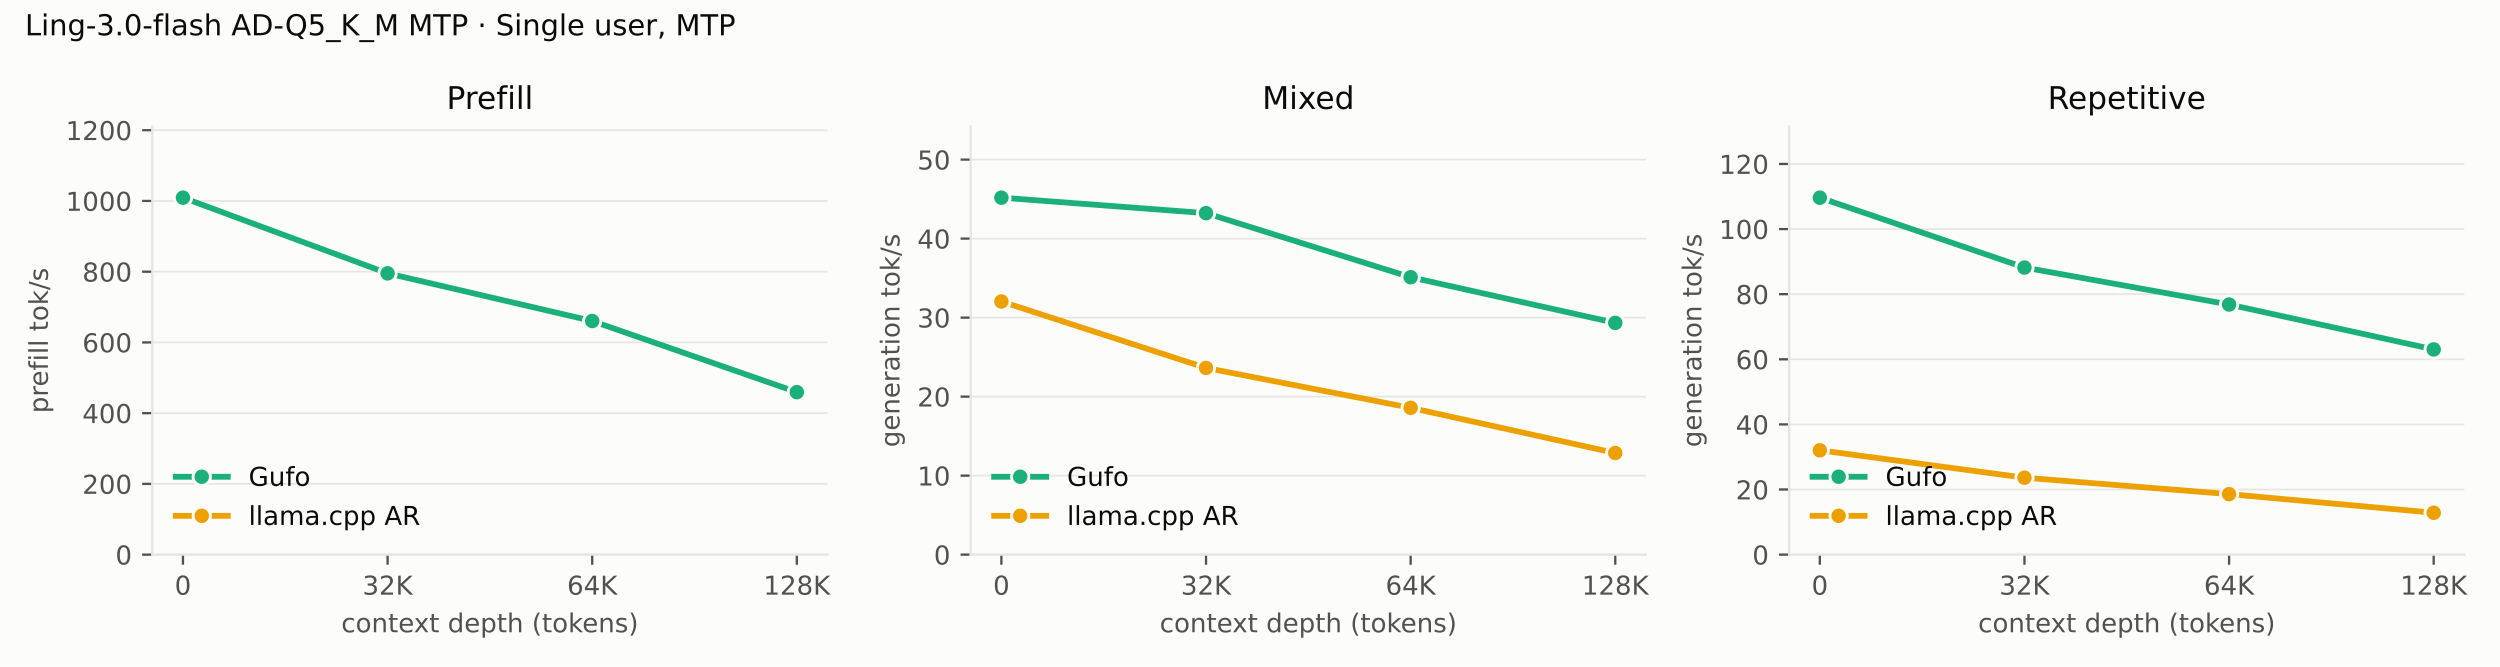
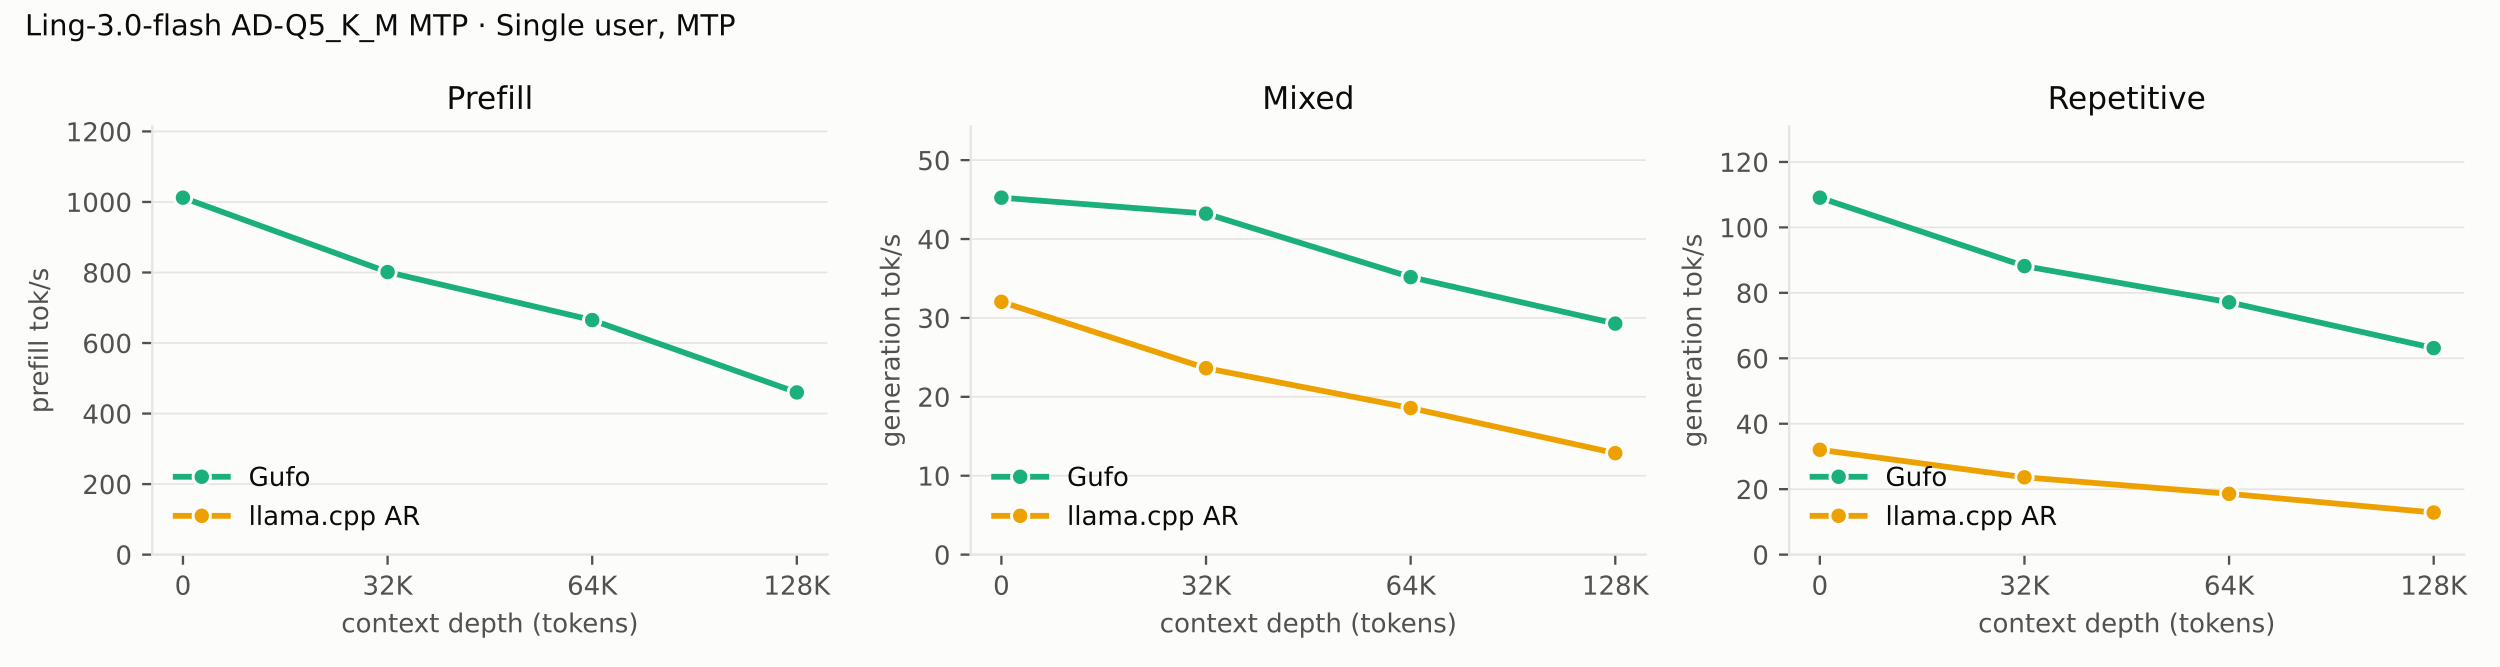
<svg xmlns="http://www.w3.org/2000/svg" xmlns:xlink="http://www.w3.org/1999/xlink" width="864pt" height="230.4pt" viewBox="0 0 864 230.4" version="1.1">
  <defs>
    <style type="text/css">*{stroke-linejoin: round; stroke-linecap: butt}</style>
  </defs>
  <g id="figure_1">
    <g id="patch_1">
      <path d="M 0 230.4 L 864 230.4 L 864 0 L 0 0 z " style="fill: #fcfcfb" />
    </g>
    <g id="axes_1">
      <g id="patch_2">
        <path d="M 52.626 191.679 L 285.989 191.679 L 285.989 43.647 L 52.626 43.647 z " style="fill: #fcfcfb" />
      </g>
      <g id="matplotlib.axis_1">
        <g id="xtick_1">
          <g id="line2d_1">
            <defs>
              <path id="m1ebf051f68" d="M 0 0 L 0 3.5 " style="stroke: #52514e; stroke-width: 0.8" />
            </defs>
            <g>
              <use xlink:href="#m1ebf051f68" x="63.233" y="191.679" style="fill: #52514e; stroke: #52514e; stroke-width: 0.8" />
            </g>
          </g>
          <g id="text_1">
            <text style="font-size: 9px; font-family: 'DejaVu Sans', 'Bitstream Vera Sans', 'Computer Modern Sans Serif', 'Lucida Grande', 'Verdana', 'Geneva', 'Lucid', 'Arial', 'Helvetica', 'Avant Garde', sans-serif; text-anchor: middle; fill: #52514e" x="63.233" y="205.517" transform="rotate(-0 63.23313 205.5172)">0</text>
          </g>
        </g>
        <g id="xtick_2">
          <g id="line2d_2">
            <g>
              <use xlink:href="#m1ebf051f68" x="133.949" y="191.679" style="fill: #52514e; stroke: #52514e; stroke-width: 0.8" />
            </g>
          </g>
          <g id="text_2">
            <text style="font-size: 9px; font-family: 'DejaVu Sans', 'Bitstream Vera Sans', 'Computer Modern Sans Serif', 'Lucida Grande', 'Verdana', 'Geneva', 'Lucid', 'Arial', 'Helvetica', 'Avant Garde', sans-serif; text-anchor: middle; fill: #52514e" x="133.949" y="205.517" transform="rotate(-0 133.9493 205.5172)">32K</text>
          </g>
        </g>
        <g id="xtick_3">
          <g id="line2d_3">
            <g>
              <use xlink:href="#m1ebf051f68" x="204.665" y="191.679" style="fill: #52514e; stroke: #52514e; stroke-width: 0.8" />
            </g>
          </g>
          <g id="text_3">
            <text style="font-size: 9px; font-family: 'DejaVu Sans', 'Bitstream Vera Sans', 'Computer Modern Sans Serif', 'Lucida Grande', 'Verdana', 'Geneva', 'Lucid', 'Arial', 'Helvetica', 'Avant Garde', sans-serif; text-anchor: middle; fill: #52514e" x="204.665" y="205.517" transform="rotate(-0 204.6654 205.5172)">64K</text>
          </g>
        </g>
        <g id="xtick_4">
          <g id="line2d_4">
            <g>
              <use xlink:href="#m1ebf051f68" x="275.382" y="191.679" style="fill: #52514e; stroke: #52514e; stroke-width: 0.8" />
            </g>
          </g>
          <g id="text_4">
            <text style="font-size: 9px; font-family: 'DejaVu Sans', 'Bitstream Vera Sans', 'Computer Modern Sans Serif', 'Lucida Grande', 'Verdana', 'Geneva', 'Lucid', 'Arial', 'Helvetica', 'Avant Garde', sans-serif; text-anchor: middle; fill: #52514e" x="275.382" y="205.517" transform="rotate(-0 275.3816 205.5172)">128K</text>
          </g>
        </g>
        <g id="text_5">
          <text style="font-size: 9px; font-family: 'DejaVu Sans', 'Bitstream Vera Sans', 'Computer Modern Sans Serif', 'Lucida Grande', 'Verdana', 'Geneva', 'Lucid', 'Arial', 'Helvetica', 'Avant Garde', sans-serif; text-anchor: middle; fill: #52514e" x="169.307" y="218.518" transform="rotate(-0 169.3073 218.5179)">context depth (tokens)</text>
        </g>
      </g>
      <g id="matplotlib.axis_2">
        <g id="ytick_1">
          <g id="line2d_5">
            <path d="M 52.626 191.679 L 285.989 191.679 " clip-path="url(#p894c8af902)" style="fill: none; stroke: #e6e5e1; stroke-width: 0.6; stroke-linecap: square" />
          </g>
          <g id="line2d_6">
            <defs>
              <path id="m680e5b1e24" d="M 0 0 L -3.5 0 " style="stroke: #52514e; stroke-width: 0.8" />
            </defs>
            <g>
              <use xlink:href="#m680e5b1e24" x="52.626" y="191.679" style="fill: #52514e; stroke: #52514e; stroke-width: 0.8" />
            </g>
          </g>
          <g id="text_6">
            <text style="font-size: 9px; font-family: 'DejaVu Sans', 'Bitstream Vera Sans', 'Computer Modern Sans Serif', 'Lucida Grande', 'Verdana', 'Geneva', 'Lucid', 'Arial', 'Helvetica', 'Avant Garde', sans-serif; text-anchor: end; fill: #52514e" x="45.626" y="195.098" transform="rotate(-0 45.6257 195.0982)">0</text>
          </g>
        </g>
        <g id="ytick_2">
          <g id="line2d_7">
-             <path d="M 52.626 167.232 L 285.989 167.232 " clip-path="url(#p894c8af902)" style="fill: none; stroke: #e6e5e1; stroke-width: 0.6; stroke-linecap: square" />
+             <path d="M 52.626 167.303 L 285.989 167.303 " clip-path="url(#p894c8af902)" style="fill: none; stroke: #e6e5e1; stroke-width: 0.6; stroke-linecap: square" />
          </g>
          <g id="line2d_8">
            <g>
-               <use xlink:href="#m680e5b1e24" x="52.626" y="167.232" style="fill: #52514e; stroke: #52514e; stroke-width: 0.8" />
+               <use xlink:href="#m680e5b1e24" x="52.626" y="167.303" style="fill: #52514e; stroke: #52514e; stroke-width: 0.8" />
            </g>
          </g>
          <g id="text_7">
-             <text style="font-size: 9px; font-family: 'DejaVu Sans', 'Bitstream Vera Sans', 'Computer Modern Sans Serif', 'Lucida Grande', 'Verdana', 'Geneva', 'Lucid', 'Arial', 'Helvetica', 'Avant Garde', sans-serif; text-anchor: end; fill: #52514e" x="45.626" y="170.651" transform="rotate(-0 45.6257 170.6514)">200</text>
+             <text style="font-size: 9px; font-family: 'DejaVu Sans', 'Bitstream Vera Sans', 'Computer Modern Sans Serif', 'Lucida Grande', 'Verdana', 'Geneva', 'Lucid', 'Arial', 'Helvetica', 'Avant Garde', sans-serif; text-anchor: end; fill: #52514e" x="45.626" y="170.722" transform="rotate(-0 45.6257 170.7224)">200</text>
          </g>
        </g>
        <g id="ytick_3">
          <g id="line2d_9">
-             <path d="M 52.626 142.786 L 285.989 142.786 " clip-path="url(#p894c8af902)" style="fill: none; stroke: #e6e5e1; stroke-width: 0.6; stroke-linecap: square" />
+             <path d="M 52.626 142.928 L 285.989 142.928 " clip-path="url(#p894c8af902)" style="fill: none; stroke: #e6e5e1; stroke-width: 0.6; stroke-linecap: square" />
          </g>
          <g id="line2d_10">
            <g>
-               <use xlink:href="#m680e5b1e24" x="52.626" y="142.786" style="fill: #52514e; stroke: #52514e; stroke-width: 0.8" />
+               <use xlink:href="#m680e5b1e24" x="52.626" y="142.928" style="fill: #52514e; stroke: #52514e; stroke-width: 0.8" />
            </g>
          </g>
          <g id="text_8">
-             <text style="font-size: 9px; font-family: 'DejaVu Sans', 'Bitstream Vera Sans', 'Computer Modern Sans Serif', 'Lucida Grande', 'Verdana', 'Geneva', 'Lucid', 'Arial', 'Helvetica', 'Avant Garde', sans-serif; text-anchor: end; fill: #52514e" x="45.626" y="146.204" transform="rotate(-0 45.6257 146.2045)">400</text>
+             <text style="font-size: 9px; font-family: 'DejaVu Sans', 'Bitstream Vera Sans', 'Computer Modern Sans Serif', 'Lucida Grande', 'Verdana', 'Geneva', 'Lucid', 'Arial', 'Helvetica', 'Avant Garde', sans-serif; text-anchor: end; fill: #52514e" x="45.626" y="146.347" transform="rotate(-0 45.6257 146.3465)">400</text>
          </g>
        </g>
        <g id="ytick_4">
          <g id="line2d_11">
-             <path d="M 52.626 118.339 L 285.989 118.339 " clip-path="url(#p894c8af902)" style="fill: none; stroke: #e6e5e1; stroke-width: 0.6; stroke-linecap: square" />
+             <path d="M 52.626 118.552 L 285.989 118.552 " clip-path="url(#p894c8af902)" style="fill: none; stroke: #e6e5e1; stroke-width: 0.6; stroke-linecap: square" />
          </g>
          <g id="line2d_12">
            <g>
-               <use xlink:href="#m680e5b1e24" x="52.626" y="118.339" style="fill: #52514e; stroke: #52514e; stroke-width: 0.8" />
+               <use xlink:href="#m680e5b1e24" x="52.626" y="118.552" style="fill: #52514e; stroke: #52514e; stroke-width: 0.8" />
            </g>
          </g>
          <g id="text_9">
-             <text style="font-size: 9px; font-family: 'DejaVu Sans', 'Bitstream Vera Sans', 'Computer Modern Sans Serif', 'Lucida Grande', 'Verdana', 'Geneva', 'Lucid', 'Arial', 'Helvetica', 'Avant Garde', sans-serif; text-anchor: end; fill: #52514e" x="45.626" y="121.758" transform="rotate(-0 45.6257 121.7576)">600</text>
+             <text style="font-size: 9px; font-family: 'DejaVu Sans', 'Bitstream Vera Sans', 'Computer Modern Sans Serif', 'Lucida Grande', 'Verdana', 'Geneva', 'Lucid', 'Arial', 'Helvetica', 'Avant Garde', sans-serif; text-anchor: end; fill: #52514e" x="45.626" y="121.971" transform="rotate(-0 45.6257 121.9706)">600</text>
          </g>
        </g>
        <g id="ytick_5">
          <g id="line2d_13">
-             <path d="M 52.626 93.892 L 285.989 93.892 " clip-path="url(#p894c8af902)" style="fill: none; stroke: #e6e5e1; stroke-width: 0.6; stroke-linecap: square" />
+             <path d="M 52.626 94.176 L 285.989 94.176 " clip-path="url(#p894c8af902)" style="fill: none; stroke: #e6e5e1; stroke-width: 0.6; stroke-linecap: square" />
          </g>
          <g id="line2d_14">
            <g>
-               <use xlink:href="#m680e5b1e24" x="52.626" y="93.892" style="fill: #52514e; stroke: #52514e; stroke-width: 0.8" />
+               <use xlink:href="#m680e5b1e24" x="52.626" y="94.176" style="fill: #52514e; stroke: #52514e; stroke-width: 0.8" />
            </g>
          </g>
          <g id="text_10">
-             <text style="font-size: 9px; font-family: 'DejaVu Sans', 'Bitstream Vera Sans', 'Computer Modern Sans Serif', 'Lucida Grande', 'Verdana', 'Geneva', 'Lucid', 'Arial', 'Helvetica', 'Avant Garde', sans-serif; text-anchor: end; fill: #52514e" x="45.626" y="97.311" transform="rotate(-0 45.6257 97.31073)">800</text>
+             <text style="font-size: 9px; font-family: 'DejaVu Sans', 'Bitstream Vera Sans', 'Computer Modern Sans Serif', 'Lucida Grande', 'Verdana', 'Geneva', 'Lucid', 'Arial', 'Helvetica', 'Avant Garde', sans-serif; text-anchor: end; fill: #52514e" x="45.626" y="97.595" transform="rotate(-0 45.6257 97.59477)">800</text>
          </g>
        </g>
        <g id="ytick_6">
          <g id="line2d_15">
-             <path d="M 52.626 69.445 L 285.989 69.445 " clip-path="url(#p894c8af902)" style="fill: none; stroke: #e6e5e1; stroke-width: 0.6; stroke-linecap: square" />
+             <path d="M 52.626 69.8 L 285.989 69.8 " clip-path="url(#p894c8af902)" style="fill: none; stroke: #e6e5e1; stroke-width: 0.6; stroke-linecap: square" />
          </g>
          <g id="line2d_16">
            <g>
-               <use xlink:href="#m680e5b1e24" x="52.626" y="69.445" style="fill: #52514e; stroke: #52514e; stroke-width: 0.8" />
+               <use xlink:href="#m680e5b1e24" x="52.626" y="69.8" style="fill: #52514e; stroke: #52514e; stroke-width: 0.8" />
            </g>
          </g>
          <g id="text_11">
-             <text style="font-size: 9px; font-family: 'DejaVu Sans', 'Bitstream Vera Sans', 'Computer Modern Sans Serif', 'Lucida Grande', 'Verdana', 'Geneva', 'Lucid', 'Arial', 'Helvetica', 'Avant Garde', sans-serif; text-anchor: end; fill: #52514e" x="45.626" y="72.864" transform="rotate(-0 45.6257 72.86385)">1000</text>
+             <text style="font-size: 9px; font-family: 'DejaVu Sans', 'Bitstream Vera Sans', 'Computer Modern Sans Serif', 'Lucida Grande', 'Verdana', 'Geneva', 'Lucid', 'Arial', 'Helvetica', 'Avant Garde', sans-serif; text-anchor: end; fill: #52514e" x="45.626" y="73.219" transform="rotate(-0 45.6257 73.21891)">1000</text>
          </g>
        </g>
        <g id="ytick_7">
          <g id="line2d_17">
-             <path d="M 52.626 44.998 L 285.989 44.998 " clip-path="url(#p894c8af902)" style="fill: none; stroke: #e6e5e1; stroke-width: 0.6; stroke-linecap: square" />
+             <path d="M 52.626 45.424 L 285.989 45.424 " clip-path="url(#p894c8af902)" style="fill: none; stroke: #e6e5e1; stroke-width: 0.6; stroke-linecap: square" />
          </g>
          <g id="line2d_18">
            <g>
-               <use xlink:href="#m680e5b1e24" x="52.626" y="44.998" style="fill: #52514e; stroke: #52514e; stroke-width: 0.8" />
+               <use xlink:href="#m680e5b1e24" x="52.626" y="45.424" style="fill: #52514e; stroke: #52514e; stroke-width: 0.8" />
            </g>
          </g>
          <g id="text_12">
-             <text style="font-size: 9px; font-family: 'DejaVu Sans', 'Bitstream Vera Sans', 'Computer Modern Sans Serif', 'Lucida Grande', 'Verdana', 'Geneva', 'Lucid', 'Arial', 'Helvetica', 'Avant Garde', sans-serif; text-anchor: end; fill: #52514e" x="45.626" y="48.417" transform="rotate(-0 45.6257 48.41697)">1200</text>
+             <text style="font-size: 9px; font-family: 'DejaVu Sans', 'Bitstream Vera Sans', 'Computer Modern Sans Serif', 'Lucida Grande', 'Verdana', 'Geneva', 'Lucid', 'Arial', 'Helvetica', 'Avant Garde', sans-serif; text-anchor: end; fill: #52514e" x="45.626" y="48.843" transform="rotate(-0 45.6257 48.84304)">1200</text>
          </g>
        </g>
        <g id="text_13">
          <text style="font-size: 9px; font-family: 'DejaVu Sans', 'Bitstream Vera Sans', 'Computer Modern Sans Serif', 'Lucida Grande', 'Verdana', 'Geneva', 'Lucid', 'Arial', 'Helvetica', 'Avant Garde', sans-serif; text-anchor: middle; fill: #52514e" x="16.559" y="117.663" transform="rotate(-90 16.55859 117.6632)">prefill tok/s</text>
        </g>
      </g>
      <g id="line2d_19">
-         <path d="M 63.233 68.319 L 133.949 94.47 L 204.665 110.945 L 275.382 135.528 " clip-path="url(#p894c8af902)" style="fill: none; stroke: #1baf7a; stroke-width: 2; stroke-linecap: square" />
+         <path d="M 63.233 68.319 L 133.949 94.019 L 204.665 110.621 L 275.382 135.629 " clip-path="url(#p894c8af902)" style="fill: none; stroke: #1baf7a; stroke-width: 2; stroke-linecap: square" />
        <defs>
          <path id="m52f97da8ad" d="M 0 3 C 0.796 3 1.559 2.684 2.121 2.121 C 2.684 1.559 3 0.796 3 0 C 3 -0.796 2.684 -1.559 2.121 -2.121 C 1.559 -2.684 0.796 -3 0 -3 C -0.796 -3 -1.559 -2.684 -2.121 -2.121 C -2.684 -1.559 -3 -0.796 -3 0 C -3 0.796 -2.684 1.559 -2.121 2.121 C -1.559 2.684 -0.796 3 0 3 z " style="stroke: #fcfcfb" />
        </defs>
        <g clip-path="url(#p894c8af902)">
          <use xlink:href="#m52f97da8ad" x="63.233" y="68.319" style="fill: #1baf7a; stroke: #fcfcfb" />
-           <use xlink:href="#m52f97da8ad" x="133.949" y="94.47" style="fill: #1baf7a; stroke: #fcfcfb" />
-           <use xlink:href="#m52f97da8ad" x="204.665" y="110.945" style="fill: #1baf7a; stroke: #fcfcfb" />
-           <use xlink:href="#m52f97da8ad" x="275.382" y="135.528" style="fill: #1baf7a; stroke: #fcfcfb" />
+           <use xlink:href="#m52f97da8ad" x="133.949" y="94.019" style="fill: #1baf7a; stroke: #fcfcfb" />
+           <use xlink:href="#m52f97da8ad" x="204.665" y="110.621" style="fill: #1baf7a; stroke: #fcfcfb" />
+           <use xlink:href="#m52f97da8ad" x="275.382" y="135.629" style="fill: #1baf7a; stroke: #fcfcfb" />
        </g>
      </g>
      <g id="line2d_20" />
      <g id="patch_3">
        <path d="M 52.626 191.679 L 52.626 43.647 " style="fill: none; stroke: #e6e5e1; stroke-width: 0.8; stroke-linejoin: miter; stroke-linecap: square" />
      </g>
      <g id="patch_4">
        <path d="M 52.626 191.679 L 285.989 191.679 " style="fill: none; stroke: #e6e5e1; stroke-width: 0.8; stroke-linejoin: miter; stroke-linecap: square" />
      </g>
      <g id="text_14">
        <text style="font-size: 10.8px; font-family: 'DejaVu Sans', 'Bitstream Vera Sans', 'Computer Modern Sans Serif', 'Lucida Grande', 'Verdana', 'Geneva', 'Lucid', 'Arial', 'Helvetica', 'Avant Garde', sans-serif; text-anchor: middle; fill: #0b0b0b" x="169.307" y="37.647" transform="rotate(-0 169.3073 37.64709)">Prefill</text>
      </g>
      <g id="legend_1">
        <g id="line2d_21">
          <path d="M 60.726 164.766 L 69.726 164.766 L 78.726 164.766 " style="fill: none; stroke: #1baf7a; stroke-width: 2; stroke-linecap: square" />
          <g>
            <use xlink:href="#m52f97da8ad" x="69.726" y="164.766" style="fill: #1baf7a; stroke: #fcfcfb" />
          </g>
        </g>
        <g id="text_15">
          <text style="font-size: 9px; font-family: 'DejaVu Sans', 'Bitstream Vera Sans', 'Computer Modern Sans Serif', 'Lucida Grande', 'Verdana', 'Geneva', 'Lucid', 'Arial', 'Helvetica', 'Avant Garde', sans-serif; text-anchor: start; fill: #0b0b0b" x="85.926" y="167.916" transform="rotate(-0 85.9257 167.9165)">Gufo</text>
        </g>
        <g id="line2d_22">
          <path d="M 60.726 178.267 L 69.726 178.267 L 78.726 178.267 " style="fill: none; stroke: #eda100; stroke-width: 2; stroke-linecap: square" />
          <defs>
            <path id="mb9ac056d34" d="M 0 3 C 0.796 3 1.559 2.684 2.121 2.121 C 2.684 1.559 3 0.796 3 0 C 3 -0.796 2.684 -1.559 2.121 -2.121 C 1.559 -2.684 0.796 -3 0 -3 C -0.796 -3 -1.559 -2.684 -2.121 -2.121 C -2.684 -1.559 -3 -0.796 -3 0 C -3 0.796 -2.684 1.559 -2.121 2.121 C -1.559 2.684 -0.796 3 0 3 z " style="stroke: #fcfcfb" />
          </defs>
          <g>
            <use xlink:href="#mb9ac056d34" x="69.726" y="178.267" style="fill: #eda100; stroke: #fcfcfb" />
          </g>
        </g>
        <g id="text_16">
          <text style="font-size: 9px; font-family: 'DejaVu Sans', 'Bitstream Vera Sans', 'Computer Modern Sans Serif', 'Lucida Grande', 'Verdana', 'Geneva', 'Lucid', 'Arial', 'Helvetica', 'Avant Garde', sans-serif; text-anchor: start; fill: #0b0b0b" x="85.926" y="181.417" transform="rotate(-0 85.9257 181.4172)">llama.cpp AR</text>
        </g>
      </g>
    </g>
    <g id="axes_2">
      <g id="patch_5">
        <path d="M 335.477 191.679 L 568.84 191.679 L 568.84 43.647 L 335.477 43.647 z " style="fill: #fcfcfb" />
      </g>
      <g id="matplotlib.axis_3">
        <g id="xtick_5">
          <g id="line2d_23">
            <g>
              <use xlink:href="#m1ebf051f68" x="346.084" y="191.679" style="fill: #52514e; stroke: #52514e; stroke-width: 0.8" />
            </g>
          </g>
          <g id="text_17">
            <text style="font-size: 9px; font-family: 'DejaVu Sans', 'Bitstream Vera Sans', 'Computer Modern Sans Serif', 'Lucida Grande', 'Verdana', 'Geneva', 'Lucid', 'Arial', 'Helvetica', 'Avant Garde', sans-serif; text-anchor: middle; fill: #52514e" x="346.084" y="205.517" transform="rotate(-0 346.0844 205.5172)">0</text>
          </g>
        </g>
        <g id="xtick_6">
          <g id="line2d_24">
            <g>
              <use xlink:href="#m1ebf051f68" x="416.801" y="191.679" style="fill: #52514e; stroke: #52514e; stroke-width: 0.8" />
            </g>
          </g>
          <g id="text_18">
            <text style="font-size: 9px; font-family: 'DejaVu Sans', 'Bitstream Vera Sans', 'Computer Modern Sans Serif', 'Lucida Grande', 'Verdana', 'Geneva', 'Lucid', 'Arial', 'Helvetica', 'Avant Garde', sans-serif; text-anchor: middle; fill: #52514e" x="416.801" y="205.517" transform="rotate(-0 416.8005 205.5172)">32K</text>
          </g>
        </g>
        <g id="xtick_7">
          <g id="line2d_25">
            <g>
              <use xlink:href="#m1ebf051f68" x="487.517" y="191.679" style="fill: #52514e; stroke: #52514e; stroke-width: 0.8" />
            </g>
          </g>
          <g id="text_19">
            <text style="font-size: 9px; font-family: 'DejaVu Sans', 'Bitstream Vera Sans', 'Computer Modern Sans Serif', 'Lucida Grande', 'Verdana', 'Geneva', 'Lucid', 'Arial', 'Helvetica', 'Avant Garde', sans-serif; text-anchor: middle; fill: #52514e" x="487.517" y="205.517" transform="rotate(-0 487.5167 205.5172)">64K</text>
          </g>
        </g>
        <g id="xtick_8">
          <g id="line2d_26">
            <g>
              <use xlink:href="#m1ebf051f68" x="558.233" y="191.679" style="fill: #52514e; stroke: #52514e; stroke-width: 0.8" />
            </g>
          </g>
          <g id="text_20">
            <text style="font-size: 9px; font-family: 'DejaVu Sans', 'Bitstream Vera Sans', 'Computer Modern Sans Serif', 'Lucida Grande', 'Verdana', 'Geneva', 'Lucid', 'Arial', 'Helvetica', 'Avant Garde', sans-serif; text-anchor: middle; fill: #52514e" x="558.233" y="205.517" transform="rotate(-0 558.2328 205.5172)">128K</text>
          </g>
        </g>
        <g id="text_21">
          <text style="font-size: 9px; font-family: 'DejaVu Sans', 'Bitstream Vera Sans', 'Computer Modern Sans Serif', 'Lucida Grande', 'Verdana', 'Geneva', 'Lucid', 'Arial', 'Helvetica', 'Avant Garde', sans-serif; text-anchor: middle; fill: #52514e" x="452.159" y="218.518" transform="rotate(-0 452.1586 218.5179)">context depth (tokens)</text>
        </g>
      </g>
      <g id="matplotlib.axis_4">
        <g id="ytick_8">
          <g id="line2d_27">
            <path d="M 335.477 191.679 L 568.84 191.679 " clip-path="url(#p171c144e93)" style="fill: none; stroke: #e6e5e1; stroke-width: 0.6; stroke-linecap: square" />
          </g>
          <g id="line2d_28">
            <g>
              <use xlink:href="#m680e5b1e24" x="335.477" y="191.679" style="fill: #52514e; stroke: #52514e; stroke-width: 0.8" />
            </g>
          </g>
          <g id="text_22">
            <text style="font-size: 9px; font-family: 'DejaVu Sans', 'Bitstream Vera Sans', 'Computer Modern Sans Serif', 'Lucida Grande', 'Verdana', 'Geneva', 'Lucid', 'Arial', 'Helvetica', 'Avant Garde', sans-serif; text-anchor: end; fill: #52514e" x="328.477" y="195.098" transform="rotate(-0 328.477 195.0982)">0</text>
          </g>
        </g>
        <g id="ytick_9">
          <g id="line2d_29">
-             <path d="M 335.477 164.375 L 568.84 164.375 " clip-path="url(#p171c144e93)" style="fill: none; stroke: #e6e5e1; stroke-width: 0.6; stroke-linecap: square" />
+             <path d="M 335.477 164.411 L 568.84 164.411 " clip-path="url(#p171c144e93)" style="fill: none; stroke: #e6e5e1; stroke-width: 0.6; stroke-linecap: square" />
          </g>
          <g id="line2d_30">
            <g>
-               <use xlink:href="#m680e5b1e24" x="335.477" y="164.375" style="fill: #52514e; stroke: #52514e; stroke-width: 0.8" />
+               <use xlink:href="#m680e5b1e24" x="335.477" y="164.411" style="fill: #52514e; stroke: #52514e; stroke-width: 0.8" />
            </g>
          </g>
          <g id="text_23">
-             <text style="font-size: 9px; font-family: 'DejaVu Sans', 'Bitstream Vera Sans', 'Computer Modern Sans Serif', 'Lucida Grande', 'Verdana', 'Geneva', 'Lucid', 'Arial', 'Helvetica', 'Avant Garde', sans-serif; text-anchor: end; fill: #52514e" x="328.477" y="167.794" transform="rotate(-0 328.477 167.7941)">10</text>
+             <text style="font-size: 9px; font-family: 'DejaVu Sans', 'Bitstream Vera Sans', 'Computer Modern Sans Serif', 'Lucida Grande', 'Verdana', 'Geneva', 'Lucid', 'Arial', 'Helvetica', 'Avant Garde', sans-serif; text-anchor: end; fill: #52514e" x="328.477" y="167.83" transform="rotate(-0 328.477 167.8303)">10</text>
          </g>
        </g>
        <g id="ytick_10">
          <g id="line2d_31">
-             <path d="M 335.477 137.071 L 568.84 137.071 " clip-path="url(#p171c144e93)" style="fill: none; stroke: #e6e5e1; stroke-width: 0.6; stroke-linecap: square" />
+             <path d="M 335.477 137.143 L 568.84 137.143 " clip-path="url(#p171c144e93)" style="fill: none; stroke: #e6e5e1; stroke-width: 0.6; stroke-linecap: square" />
          </g>
          <g id="line2d_32">
            <g>
-               <use xlink:href="#m680e5b1e24" x="335.477" y="137.071" style="fill: #52514e; stroke: #52514e; stroke-width: 0.8" />
+               <use xlink:href="#m680e5b1e24" x="335.477" y="137.143" style="fill: #52514e; stroke: #52514e; stroke-width: 0.8" />
            </g>
          </g>
          <g id="text_24">
-             <text style="font-size: 9px; font-family: 'DejaVu Sans', 'Bitstream Vera Sans', 'Computer Modern Sans Serif', 'Lucida Grande', 'Verdana', 'Geneva', 'Lucid', 'Arial', 'Helvetica', 'Avant Garde', sans-serif; text-anchor: end; fill: #52514e" x="328.477" y="140.49" transform="rotate(-0 328.477 140.4899)">20</text>
+             <text style="font-size: 9px; font-family: 'DejaVu Sans', 'Bitstream Vera Sans', 'Computer Modern Sans Serif', 'Lucida Grande', 'Verdana', 'Geneva', 'Lucid', 'Arial', 'Helvetica', 'Avant Garde', sans-serif; text-anchor: end; fill: #52514e" x="328.477" y="140.562" transform="rotate(-0 328.477 140.5624)">20</text>
          </g>
        </g>
        <g id="ytick_11">
          <g id="line2d_33">
-             <path d="M 335.477 109.767 L 568.84 109.767 " clip-path="url(#p171c144e93)" style="fill: none; stroke: #e6e5e1; stroke-width: 0.6; stroke-linecap: square" />
+             <path d="M 335.477 109.875 L 568.84 109.875 " clip-path="url(#p171c144e93)" style="fill: none; stroke: #e6e5e1; stroke-width: 0.6; stroke-linecap: square" />
          </g>
          <g id="line2d_34">
            <g>
-               <use xlink:href="#m680e5b1e24" x="335.477" y="109.767" style="fill: #52514e; stroke: #52514e; stroke-width: 0.8" />
+               <use xlink:href="#m680e5b1e24" x="335.477" y="109.875" style="fill: #52514e; stroke: #52514e; stroke-width: 0.8" />
            </g>
          </g>
          <g id="text_25">
-             <text style="font-size: 9px; font-family: 'DejaVu Sans', 'Bitstream Vera Sans', 'Computer Modern Sans Serif', 'Lucida Grande', 'Verdana', 'Geneva', 'Lucid', 'Arial', 'Helvetica', 'Avant Garde', sans-serif; text-anchor: end; fill: #52514e" x="328.477" y="113.186" transform="rotate(-0 328.477 113.1858)">30</text>
+             <text style="font-size: 9px; font-family: 'DejaVu Sans', 'Bitstream Vera Sans', 'Computer Modern Sans Serif', 'Lucida Grande', 'Verdana', 'Geneva', 'Lucid', 'Arial', 'Helvetica', 'Avant Garde', sans-serif; text-anchor: end; fill: #52514e" x="328.477" y="113.294" transform="rotate(-0 328.477 113.2944)">30</text>
          </g>
        </g>
        <g id="ytick_12">
          <g id="line2d_35">
-             <path d="M 335.477 82.463 L 568.84 82.463 " clip-path="url(#p171c144e93)" style="fill: none; stroke: #e6e5e1; stroke-width: 0.6; stroke-linecap: square" />
+             <path d="M 335.477 82.608 L 568.84 82.608 " clip-path="url(#p171c144e93)" style="fill: none; stroke: #e6e5e1; stroke-width: 0.6; stroke-linecap: square" />
          </g>
          <g id="line2d_36">
            <g>
-               <use xlink:href="#m680e5b1e24" x="335.477" y="82.463" style="fill: #52514e; stroke: #52514e; stroke-width: 0.8" />
+               <use xlink:href="#m680e5b1e24" x="335.477" y="82.608" style="fill: #52514e; stroke: #52514e; stroke-width: 0.8" />
            </g>
          </g>
          <g id="text_26">
-             <text style="font-size: 9px; font-family: 'DejaVu Sans', 'Bitstream Vera Sans', 'Computer Modern Sans Serif', 'Lucida Grande', 'Verdana', 'Geneva', 'Lucid', 'Arial', 'Helvetica', 'Avant Garde', sans-serif; text-anchor: end; fill: #52514e" x="328.477" y="85.882" transform="rotate(-0 328.477 85.88162)">40</text>
+             <text style="font-size: 9px; font-family: 'DejaVu Sans', 'Bitstream Vera Sans', 'Computer Modern Sans Serif', 'Lucida Grande', 'Verdana', 'Geneva', 'Lucid', 'Arial', 'Helvetica', 'Avant Garde', sans-serif; text-anchor: end; fill: #52514e" x="328.477" y="86.026" transform="rotate(-0 328.477 86.02647)">40</text>
          </g>
        </g>
        <g id="ytick_13">
          <g id="line2d_37">
-             <path d="M 335.477 55.159 L 568.84 55.159 " clip-path="url(#p171c144e93)" style="fill: none; stroke: #e6e5e1; stroke-width: 0.6; stroke-linecap: square" />
+             <path d="M 335.477 55.34 L 568.84 55.34 " clip-path="url(#p171c144e93)" style="fill: none; stroke: #e6e5e1; stroke-width: 0.6; stroke-linecap: square" />
          </g>
          <g id="line2d_38">
            <g>
-               <use xlink:href="#m680e5b1e24" x="335.477" y="55.159" style="fill: #52514e; stroke: #52514e; stroke-width: 0.8" />
+               <use xlink:href="#m680e5b1e24" x="335.477" y="55.34" style="fill: #52514e; stroke: #52514e; stroke-width: 0.8" />
            </g>
          </g>
          <g id="text_27">
-             <text style="font-size: 9px; font-family: 'DejaVu Sans', 'Bitstream Vera Sans', 'Computer Modern Sans Serif', 'Lucida Grande', 'Verdana', 'Geneva', 'Lucid', 'Arial', 'Helvetica', 'Avant Garde', sans-serif; text-anchor: end; fill: #52514e" x="328.477" y="58.577" transform="rotate(-0 328.477 58.57747)">50</text>
+             <text style="font-size: 9px; font-family: 'DejaVu Sans', 'Bitstream Vera Sans', 'Computer Modern Sans Serif', 'Lucida Grande', 'Verdana', 'Geneva', 'Lucid', 'Arial', 'Helvetica', 'Avant Garde', sans-serif; text-anchor: end; fill: #52514e" x="328.477" y="58.759" transform="rotate(-0 328.477 58.75853)">50</text>
          </g>
        </g>
        <g id="text_28">
          <text style="font-size: 9px; font-family: 'DejaVu Sans', 'Bitstream Vera Sans', 'Computer Modern Sans Serif', 'Lucida Grande', 'Verdana', 'Geneva', 'Lucid', 'Arial', 'Helvetica', 'Avant Garde', sans-serif; text-anchor: middle; fill: #52514e" x="310.862" y="117.663" transform="rotate(-90 310.8623 117.6632)">generation tok/s</text>
        </g>
      </g>
      <g id="line2d_39">
-         <path d="M 346.084 68.319 L 416.801 73.671 L 487.517 95.814 L 558.233 111.596 " clip-path="url(#p171c144e93)" style="fill: none; stroke: #1baf7a; stroke-width: 2; stroke-linecap: square" />
+         <path d="M 346.084 68.319 L 416.801 73.827 L 487.517 95.778 L 558.233 111.839 " clip-path="url(#p171c144e93)" style="fill: none; stroke: #1baf7a; stroke-width: 2; stroke-linecap: square" />
        <g clip-path="url(#p171c144e93)">
          <use xlink:href="#m52f97da8ad" x="346.084" y="68.319" style="fill: #1baf7a; stroke: #fcfcfb" />
-           <use xlink:href="#m52f97da8ad" x="416.801" y="73.671" style="fill: #1baf7a; stroke: #fcfcfb" />
-           <use xlink:href="#m52f97da8ad" x="487.517" y="95.814" style="fill: #1baf7a; stroke: #fcfcfb" />
-           <use xlink:href="#m52f97da8ad" x="558.233" y="111.596" style="fill: #1baf7a; stroke: #fcfcfb" />
+           <use xlink:href="#m52f97da8ad" x="416.801" y="73.827" style="fill: #1baf7a; stroke: #fcfcfb" />
+           <use xlink:href="#m52f97da8ad" x="487.517" y="95.778" style="fill: #1baf7a; stroke: #fcfcfb" />
+           <use xlink:href="#m52f97da8ad" x="558.233" y="111.839" style="fill: #1baf7a; stroke: #fcfcfb" />
        </g>
      </g>
      <g id="line2d_40">
-         <path d="M 346.084 104.197 L 416.801 127.16 L 487.517 140.948 L 558.233 156.566 " clip-path="url(#p171c144e93)" style="fill: none; stroke: #eda100; stroke-width: 2; stroke-linecap: square" />
+         <path d="M 346.084 104.313 L 416.801 127.245 L 487.517 141.015 L 558.233 156.613 " clip-path="url(#p171c144e93)" style="fill: none; stroke: #eda100; stroke-width: 2; stroke-linecap: square" />
        <g clip-path="url(#p171c144e93)">
-           <use xlink:href="#mb9ac056d34" x="346.084" y="104.197" style="fill: #eda100; stroke: #fcfcfb" />
-           <use xlink:href="#mb9ac056d34" x="416.801" y="127.16" style="fill: #eda100; stroke: #fcfcfb" />
-           <use xlink:href="#mb9ac056d34" x="487.517" y="140.948" style="fill: #eda100; stroke: #fcfcfb" />
-           <use xlink:href="#mb9ac056d34" x="558.233" y="156.566" style="fill: #eda100; stroke: #fcfcfb" />
+           <use xlink:href="#mb9ac056d34" x="346.084" y="104.313" style="fill: #eda100; stroke: #fcfcfb" />
+           <use xlink:href="#mb9ac056d34" x="416.801" y="127.245" style="fill: #eda100; stroke: #fcfcfb" />
+           <use xlink:href="#mb9ac056d34" x="487.517" y="141.015" style="fill: #eda100; stroke: #fcfcfb" />
+           <use xlink:href="#mb9ac056d34" x="558.233" y="156.613" style="fill: #eda100; stroke: #fcfcfb" />
        </g>
      </g>
      <g id="patch_6">
        <path d="M 335.477 191.679 L 335.477 43.647 " style="fill: none; stroke: #e6e5e1; stroke-width: 0.8; stroke-linejoin: miter; stroke-linecap: square" />
      </g>
      <g id="patch_7">
        <path d="M 335.477 191.679 L 568.84 191.679 " style="fill: none; stroke: #e6e5e1; stroke-width: 0.8; stroke-linejoin: miter; stroke-linecap: square" />
      </g>
      <g id="text_29">
        <text style="font-size: 10.8px; font-family: 'DejaVu Sans', 'Bitstream Vera Sans', 'Computer Modern Sans Serif', 'Lucida Grande', 'Verdana', 'Geneva', 'Lucid', 'Arial', 'Helvetica', 'Avant Garde', sans-serif; text-anchor: middle; fill: #0b0b0b" x="452.159" y="37.647" transform="rotate(-0 452.1586 37.64709)">Mixed</text>
      </g>
      <g id="legend_2">
        <g id="line2d_41">
          <path d="M 343.577 164.766 L 352.577 164.766 L 361.577 164.766 " style="fill: none; stroke: #1baf7a; stroke-width: 2; stroke-linecap: square" />
          <g>
            <use xlink:href="#m52f97da8ad" x="352.577" y="164.766" style="fill: #1baf7a; stroke: #fcfcfb" />
          </g>
        </g>
        <g id="text_30">
          <text style="font-size: 9px; font-family: 'DejaVu Sans', 'Bitstream Vera Sans', 'Computer Modern Sans Serif', 'Lucida Grande', 'Verdana', 'Geneva', 'Lucid', 'Arial', 'Helvetica', 'Avant Garde', sans-serif; text-anchor: start; fill: #0b0b0b" x="368.777" y="167.916" transform="rotate(-0 368.777 167.9165)">Gufo</text>
        </g>
        <g id="line2d_42">
          <path d="M 343.577 178.267 L 352.577 178.267 L 361.577 178.267 " style="fill: none; stroke: #eda100; stroke-width: 2; stroke-linecap: square" />
          <g>
            <use xlink:href="#mb9ac056d34" x="352.577" y="178.267" style="fill: #eda100; stroke: #fcfcfb" />
          </g>
        </g>
        <g id="text_31">
          <text style="font-size: 9px; font-family: 'DejaVu Sans', 'Bitstream Vera Sans', 'Computer Modern Sans Serif', 'Lucida Grande', 'Verdana', 'Geneva', 'Lucid', 'Arial', 'Helvetica', 'Avant Garde', sans-serif; text-anchor: start; fill: #0b0b0b" x="368.777" y="181.417" transform="rotate(-0 368.777 181.4172)">llama.cpp AR</text>
        </g>
      </g>
    </g>
    <g id="axes_3">
      <g id="patch_8">
        <path d="M 618.328 191.679 L 851.691 191.679 L 851.691 43.647 L 618.328 43.647 z " style="fill: #fcfcfb" />
      </g>
      <g id="matplotlib.axis_5">
        <g id="xtick_9">
          <g id="line2d_43">
            <g>
              <use xlink:href="#m1ebf051f68" x="628.936" y="191.679" style="fill: #52514e; stroke: #52514e; stroke-width: 0.8" />
            </g>
          </g>
          <g id="text_32">
            <text style="font-size: 9px; font-family: 'DejaVu Sans', 'Bitstream Vera Sans', 'Computer Modern Sans Serif', 'Lucida Grande', 'Verdana', 'Geneva', 'Lucid', 'Arial', 'Helvetica', 'Avant Garde', sans-serif; text-anchor: middle; fill: #52514e" x="628.936" y="205.517" transform="rotate(-0 628.9356 205.5172)">0</text>
          </g>
        </g>
        <g id="xtick_10">
          <g id="line2d_44">
            <g>
              <use xlink:href="#m1ebf051f68" x="699.652" y="191.679" style="fill: #52514e; stroke: #52514e; stroke-width: 0.8" />
            </g>
          </g>
          <g id="text_33">
            <text style="font-size: 9px; font-family: 'DejaVu Sans', 'Bitstream Vera Sans', 'Computer Modern Sans Serif', 'Lucida Grande', 'Verdana', 'Geneva', 'Lucid', 'Arial', 'Helvetica', 'Avant Garde', sans-serif; text-anchor: middle; fill: #52514e" x="699.652" y="205.517" transform="rotate(-0 699.6518 205.5172)">32K</text>
          </g>
        </g>
        <g id="xtick_11">
          <g id="line2d_45">
            <g>
              <use xlink:href="#m1ebf051f68" x="770.368" y="191.679" style="fill: #52514e; stroke: #52514e; stroke-width: 0.8" />
            </g>
          </g>
          <g id="text_34">
            <text style="font-size: 9px; font-family: 'DejaVu Sans', 'Bitstream Vera Sans', 'Computer Modern Sans Serif', 'Lucida Grande', 'Verdana', 'Geneva', 'Lucid', 'Arial', 'Helvetica', 'Avant Garde', sans-serif; text-anchor: middle; fill: #52514e" x="770.368" y="205.517" transform="rotate(-0 770.3679 205.5172)">64K</text>
          </g>
        </g>
        <g id="xtick_12">
          <g id="line2d_46">
            <g>
              <use xlink:href="#m1ebf051f68" x="841.084" y="191.679" style="fill: #52514e; stroke: #52514e; stroke-width: 0.8" />
            </g>
          </g>
          <g id="text_35">
            <text style="font-size: 9px; font-family: 'DejaVu Sans', 'Bitstream Vera Sans', 'Computer Modern Sans Serif', 'Lucida Grande', 'Verdana', 'Geneva', 'Lucid', 'Arial', 'Helvetica', 'Avant Garde', sans-serif; text-anchor: middle; fill: #52514e" x="841.084" y="205.517" transform="rotate(-0 841.0841 205.5172)">128K</text>
          </g>
        </g>
        <g id="text_36">
          <text style="font-size: 9px; font-family: 'DejaVu Sans', 'Bitstream Vera Sans', 'Computer Modern Sans Serif', 'Lucida Grande', 'Verdana', 'Geneva', 'Lucid', 'Arial', 'Helvetica', 'Avant Garde', sans-serif; text-anchor: middle; fill: #52514e" x="735.01" y="218.518" transform="rotate(-0 735.0098 218.5179)">context depth (tokens)</text>
        </g>
      </g>
      <g id="matplotlib.axis_6">
        <g id="ytick_14">
          <g id="line2d_47">
            <path d="M 618.328 191.679 L 851.691 191.679 " clip-path="url(#p42e1885a7d)" style="fill: none; stroke: #e6e5e1; stroke-width: 0.6; stroke-linecap: square" />
          </g>
          <g id="line2d_48">
            <g>
              <use xlink:href="#m680e5b1e24" x="618.328" y="191.679" style="fill: #52514e; stroke: #52514e; stroke-width: 0.8" />
            </g>
          </g>
          <g id="text_37">
            <text style="font-size: 9px; font-family: 'DejaVu Sans', 'Bitstream Vera Sans', 'Computer Modern Sans Serif', 'Lucida Grande', 'Verdana', 'Geneva', 'Lucid', 'Arial', 'Helvetica', 'Avant Garde', sans-serif; text-anchor: end; fill: #52514e" x="611.328" y="195.098" transform="rotate(-0 611.3282 195.0982)">0</text>
          </g>
        </g>
        <g id="ytick_15">
          <g id="line2d_49">
-             <path d="M 618.328 169.177 L 851.691 169.177 " clip-path="url(#p42e1885a7d)" style="fill: none; stroke: #e6e5e1; stroke-width: 0.6; stroke-linecap: square" />
+             <path d="M 618.328 169.061 L 851.691 169.061 " clip-path="url(#p42e1885a7d)" style="fill: none; stroke: #e6e5e1; stroke-width: 0.6; stroke-linecap: square" />
          </g>
          <g id="line2d_50">
            <g>
-               <use xlink:href="#m680e5b1e24" x="618.328" y="169.177" style="fill: #52514e; stroke: #52514e; stroke-width: 0.8" />
+               <use xlink:href="#m680e5b1e24" x="618.328" y="169.061" style="fill: #52514e; stroke: #52514e; stroke-width: 0.8" />
            </g>
          </g>
          <g id="text_38">
-             <text style="font-size: 9px; font-family: 'DejaVu Sans', 'Bitstream Vera Sans', 'Computer Modern Sans Serif', 'Lucida Grande', 'Verdana', 'Geneva', 'Lucid', 'Arial', 'Helvetica', 'Avant Garde', sans-serif; text-anchor: end; fill: #52514e" x="611.328" y="172.595" transform="rotate(-0 611.3282 172.5955)">20</text>
+             <text style="font-size: 9px; font-family: 'DejaVu Sans', 'Bitstream Vera Sans', 'Computer Modern Sans Serif', 'Lucida Grande', 'Verdana', 'Geneva', 'Lucid', 'Arial', 'Helvetica', 'Avant Garde', sans-serif; text-anchor: end; fill: #52514e" x="611.328" y="172.48" transform="rotate(-0 611.3282 172.4799)">20</text>
          </g>
        </g>
        <g id="ytick_16">
          <g id="line2d_51">
-             <path d="M 618.328 146.674 L 851.691 146.674 " clip-path="url(#p42e1885a7d)" style="fill: none; stroke: #e6e5e1; stroke-width: 0.6; stroke-linecap: square" />
+             <path d="M 618.328 146.443 L 851.691 146.443 " clip-path="url(#p42e1885a7d)" style="fill: none; stroke: #e6e5e1; stroke-width: 0.6; stroke-linecap: square" />
          </g>
          <g id="line2d_52">
            <g>
-               <use xlink:href="#m680e5b1e24" x="618.328" y="146.674" style="fill: #52514e; stroke: #52514e; stroke-width: 0.8" />
+               <use xlink:href="#m680e5b1e24" x="618.328" y="146.443" style="fill: #52514e; stroke: #52514e; stroke-width: 0.8" />
            </g>
          </g>
          <g id="text_39">
-             <text style="font-size: 9px; font-family: 'DejaVu Sans', 'Bitstream Vera Sans', 'Computer Modern Sans Serif', 'Lucida Grande', 'Verdana', 'Geneva', 'Lucid', 'Arial', 'Helvetica', 'Avant Garde', sans-serif; text-anchor: end; fill: #52514e" x="611.328" y="150.093" transform="rotate(-0 611.3282 150.0927)">40</text>
+             <text style="font-size: 9px; font-family: 'DejaVu Sans', 'Bitstream Vera Sans', 'Computer Modern Sans Serif', 'Lucida Grande', 'Verdana', 'Geneva', 'Lucid', 'Arial', 'Helvetica', 'Avant Garde', sans-serif; text-anchor: end; fill: #52514e" x="611.328" y="149.862" transform="rotate(-0 611.3282 149.8617)">40</text>
          </g>
        </g>
        <g id="ytick_17">
          <g id="line2d_53">
-             <path d="M 618.328 124.171 L 851.691 124.171 " clip-path="url(#p42e1885a7d)" style="fill: none; stroke: #e6e5e1; stroke-width: 0.6; stroke-linecap: square" />
+             <path d="M 618.328 123.824 L 851.691 123.824 " clip-path="url(#p42e1885a7d)" style="fill: none; stroke: #e6e5e1; stroke-width: 0.6; stroke-linecap: square" />
          </g>
          <g id="line2d_54">
            <g>
-               <use xlink:href="#m680e5b1e24" x="618.328" y="124.171" style="fill: #52514e; stroke: #52514e; stroke-width: 0.8" />
+               <use xlink:href="#m680e5b1e24" x="618.328" y="123.824" style="fill: #52514e; stroke: #52514e; stroke-width: 0.8" />
            </g>
          </g>
          <g id="text_40">
-             <text style="font-size: 9px; font-family: 'DejaVu Sans', 'Bitstream Vera Sans', 'Computer Modern Sans Serif', 'Lucida Grande', 'Verdana', 'Geneva', 'Lucid', 'Arial', 'Helvetica', 'Avant Garde', sans-serif; text-anchor: end; fill: #52514e" x="611.328" y="127.59" transform="rotate(-0 611.3282 127.5899)">60</text>
+             <text style="font-size: 9px; font-family: 'DejaVu Sans', 'Bitstream Vera Sans', 'Computer Modern Sans Serif', 'Lucida Grande', 'Verdana', 'Geneva', 'Lucid', 'Arial', 'Helvetica', 'Avant Garde', sans-serif; text-anchor: end; fill: #52514e" x="611.328" y="127.243" transform="rotate(-0 611.3282 127.2434)">60</text>
          </g>
        </g>
        <g id="ytick_18">
          <g id="line2d_55">
-             <path d="M 618.328 101.668 L 851.691 101.668 " clip-path="url(#p42e1885a7d)" style="fill: none; stroke: #e6e5e1; stroke-width: 0.6; stroke-linecap: square" />
+             <path d="M 618.328 101.206 L 851.691 101.206 " clip-path="url(#p42e1885a7d)" style="fill: none; stroke: #e6e5e1; stroke-width: 0.6; stroke-linecap: square" />
          </g>
          <g id="line2d_56">
            <g>
-               <use xlink:href="#m680e5b1e24" x="618.328" y="101.668" style="fill: #52514e; stroke: #52514e; stroke-width: 0.8" />
+               <use xlink:href="#m680e5b1e24" x="618.328" y="101.206" style="fill: #52514e; stroke: #52514e; stroke-width: 0.8" />
            </g>
          </g>
          <g id="text_41">
-             <text style="font-size: 9px; font-family: 'DejaVu Sans', 'Bitstream Vera Sans', 'Computer Modern Sans Serif', 'Lucida Grande', 'Verdana', 'Geneva', 'Lucid', 'Arial', 'Helvetica', 'Avant Garde', sans-serif; text-anchor: end; fill: #52514e" x="611.328" y="105.087" transform="rotate(-0 611.3282 105.0872)">80</text>
+             <text style="font-size: 9px; font-family: 'DejaVu Sans', 'Bitstream Vera Sans', 'Computer Modern Sans Serif', 'Lucida Grande', 'Verdana', 'Geneva', 'Lucid', 'Arial', 'Helvetica', 'Avant Garde', sans-serif; text-anchor: end; fill: #52514e" x="611.328" y="104.625" transform="rotate(-0 611.3282 104.6251)">80</text>
          </g>
        </g>
        <g id="ytick_19">
          <g id="line2d_57">
-             <path d="M 618.328 79.165 L 851.691 79.165 " clip-path="url(#p42e1885a7d)" style="fill: none; stroke: #e6e5e1; stroke-width: 0.6; stroke-linecap: square" />
+             <path d="M 618.328 78.588 L 851.691 78.588 " clip-path="url(#p42e1885a7d)" style="fill: none; stroke: #e6e5e1; stroke-width: 0.6; stroke-linecap: square" />
          </g>
          <g id="line2d_58">
            <g>
-               <use xlink:href="#m680e5b1e24" x="618.328" y="79.165" style="fill: #52514e; stroke: #52514e; stroke-width: 0.8" />
+               <use xlink:href="#m680e5b1e24" x="618.328" y="78.588" style="fill: #52514e; stroke: #52514e; stroke-width: 0.8" />
            </g>
          </g>
          <g id="text_42">
-             <text style="font-size: 9px; font-family: 'DejaVu Sans', 'Bitstream Vera Sans', 'Computer Modern Sans Serif', 'Lucida Grande', 'Verdana', 'Geneva', 'Lucid', 'Arial', 'Helvetica', 'Avant Garde', sans-serif; text-anchor: end; fill: #52514e" x="611.328" y="82.584" transform="rotate(-0 611.3282 82.58441)">100</text>
+             <text style="font-size: 9px; font-family: 'DejaVu Sans', 'Bitstream Vera Sans', 'Computer Modern Sans Serif', 'Lucida Grande', 'Verdana', 'Geneva', 'Lucid', 'Arial', 'Helvetica', 'Avant Garde', sans-serif; text-anchor: end; fill: #52514e" x="611.328" y="82.007" transform="rotate(-0 611.3282 82.00678)">100</text>
          </g>
        </g>
        <g id="ytick_20">
          <g id="line2d_59">
-             <path d="M 618.328 56.663 L 851.691 56.663 " clip-path="url(#p42e1885a7d)" style="fill: none; stroke: #e6e5e1; stroke-width: 0.6; stroke-linecap: square" />
+             <path d="M 618.328 55.97 L 851.691 55.97 " clip-path="url(#p42e1885a7d)" style="fill: none; stroke: #e6e5e1; stroke-width: 0.6; stroke-linecap: square" />
          </g>
          <g id="line2d_60">
            <g>
-               <use xlink:href="#m680e5b1e24" x="618.328" y="56.663" style="fill: #52514e; stroke: #52514e; stroke-width: 0.8" />
+               <use xlink:href="#m680e5b1e24" x="618.328" y="55.97" style="fill: #52514e; stroke: #52514e; stroke-width: 0.8" />
            </g>
          </g>
          <g id="text_43">
-             <text style="font-size: 9px; font-family: 'DejaVu Sans', 'Bitstream Vera Sans', 'Computer Modern Sans Serif', 'Lucida Grande', 'Verdana', 'Geneva', 'Lucid', 'Arial', 'Helvetica', 'Avant Garde', sans-serif; text-anchor: end; fill: #52514e" x="611.328" y="60.082" transform="rotate(-0 611.3282 60.08164)">120</text>
+             <text style="font-size: 9px; font-family: 'DejaVu Sans', 'Bitstream Vera Sans', 'Computer Modern Sans Serif', 'Lucida Grande', 'Verdana', 'Geneva', 'Lucid', 'Arial', 'Helvetica', 'Avant Garde', sans-serif; text-anchor: end; fill: #52514e" x="611.328" y="59.388" transform="rotate(-0 611.3282 59.38849)">120</text>
          </g>
        </g>
        <g id="text_44">
          <text style="font-size: 9px; font-family: 'DejaVu Sans', 'Bitstream Vera Sans', 'Computer Modern Sans Serif', 'Lucida Grande', 'Verdana', 'Geneva', 'Lucid', 'Arial', 'Helvetica', 'Avant Garde', sans-serif; text-anchor: middle; fill: #52514e" x="587.987" y="117.663" transform="rotate(-90 587.9873 117.6632)">generation tok/s</text>
        </g>
      </g>
      <g id="line2d_61">
-         <path d="M 628.936 68.319 L 699.652 92.465 L 770.368 105.246 L 841.084 120.762 " clip-path="url(#p42e1885a7d)" style="fill: none; stroke: #1baf7a; stroke-width: 2; stroke-linecap: square" />
+         <path d="M 628.936 68.319 L 699.652 91.967 L 770.368 104.463 L 841.084 120.296 " clip-path="url(#p42e1885a7d)" style="fill: none; stroke: #1baf7a; stroke-width: 2; stroke-linecap: square" />
        <g clip-path="url(#p42e1885a7d)">
          <use xlink:href="#m52f97da8ad" x="628.936" y="68.319" style="fill: #1baf7a; stroke: #fcfcfb" />
-           <use xlink:href="#m52f97da8ad" x="699.652" y="92.465" style="fill: #1baf7a; stroke: #fcfcfb" />
-           <use xlink:href="#m52f97da8ad" x="770.368" y="105.246" style="fill: #1baf7a; stroke: #fcfcfb" />
-           <use xlink:href="#m52f97da8ad" x="841.084" y="120.762" style="fill: #1baf7a; stroke: #fcfcfb" />
+           <use xlink:href="#m52f97da8ad" x="699.652" y="91.967" style="fill: #1baf7a; stroke: #fcfcfb" />
+           <use xlink:href="#m52f97da8ad" x="770.368" y="104.463" style="fill: #1baf7a; stroke: #fcfcfb" />
+           <use xlink:href="#m52f97da8ad" x="841.084" y="120.296" style="fill: #1baf7a; stroke: #fcfcfb" />
        </g>
      </g>
      <g id="line2d_62">
-         <path d="M 628.936 155.63 L 699.652 165.092 L 770.368 170.774 L 841.084 177.21 " clip-path="url(#p42e1885a7d)" style="fill: none; stroke: #eda100; stroke-width: 2; stroke-linecap: square" />
+         <path d="M 628.936 155.445 L 699.652 164.956 L 770.368 170.667 L 841.084 177.136 " clip-path="url(#p42e1885a7d)" style="fill: none; stroke: #eda100; stroke-width: 2; stroke-linecap: square" />
        <g clip-path="url(#p42e1885a7d)">
-           <use xlink:href="#mb9ac056d34" x="628.936" y="155.63" style="fill: #eda100; stroke: #fcfcfb" />
-           <use xlink:href="#mb9ac056d34" x="699.652" y="165.092" style="fill: #eda100; stroke: #fcfcfb" />
-           <use xlink:href="#mb9ac056d34" x="770.368" y="170.774" style="fill: #eda100; stroke: #fcfcfb" />
-           <use xlink:href="#mb9ac056d34" x="841.084" y="177.21" style="fill: #eda100; stroke: #fcfcfb" />
+           <use xlink:href="#mb9ac056d34" x="628.936" y="155.445" style="fill: #eda100; stroke: #fcfcfb" />
+           <use xlink:href="#mb9ac056d34" x="699.652" y="164.956" style="fill: #eda100; stroke: #fcfcfb" />
+           <use xlink:href="#mb9ac056d34" x="770.368" y="170.667" style="fill: #eda100; stroke: #fcfcfb" />
+           <use xlink:href="#mb9ac056d34" x="841.084" y="177.136" style="fill: #eda100; stroke: #fcfcfb" />
        </g>
      </g>
      <g id="patch_9">
        <path d="M 618.328 191.679 L 618.328 43.647 " style="fill: none; stroke: #e6e5e1; stroke-width: 0.8; stroke-linejoin: miter; stroke-linecap: square" />
      </g>
      <g id="patch_10">
        <path d="M 618.328 191.679 L 851.691 191.679 " style="fill: none; stroke: #e6e5e1; stroke-width: 0.8; stroke-linejoin: miter; stroke-linecap: square" />
      </g>
      <g id="text_45">
        <text style="font-size: 10.8px; font-family: 'DejaVu Sans', 'Bitstream Vera Sans', 'Computer Modern Sans Serif', 'Lucida Grande', 'Verdana', 'Geneva', 'Lucid', 'Arial', 'Helvetica', 'Avant Garde', sans-serif; text-anchor: middle; fill: #0b0b0b" x="735.01" y="37.647" transform="rotate(-0 735.0098 37.64709)">Repetitive</text>
      </g>
      <g id="legend_3">
        <g id="line2d_63">
          <path d="M 626.428 164.766 L 635.428 164.766 L 644.428 164.766 " style="fill: none; stroke: #1baf7a; stroke-width: 2; stroke-linecap: square" />
          <g>
            <use xlink:href="#m52f97da8ad" x="635.428" y="164.766" style="fill: #1baf7a; stroke: #fcfcfb" />
          </g>
        </g>
        <g id="text_46">
          <text style="font-size: 9px; font-family: 'DejaVu Sans', 'Bitstream Vera Sans', 'Computer Modern Sans Serif', 'Lucida Grande', 'Verdana', 'Geneva', 'Lucid', 'Arial', 'Helvetica', 'Avant Garde', sans-serif; text-anchor: start; fill: #0b0b0b" x="651.628" y="167.916" transform="rotate(-0 651.6282 167.9165)">Gufo</text>
        </g>
        <g id="line2d_64">
          <path d="M 626.428 178.267 L 635.428 178.267 L 644.428 178.267 " style="fill: none; stroke: #eda100; stroke-width: 2; stroke-linecap: square" />
          <g>
            <use xlink:href="#mb9ac056d34" x="635.428" y="178.267" style="fill: #eda100; stroke: #fcfcfb" />
          </g>
        </g>
        <g id="text_47">
          <text style="font-size: 9px; font-family: 'DejaVu Sans', 'Bitstream Vera Sans', 'Computer Modern Sans Serif', 'Lucida Grande', 'Verdana', 'Geneva', 'Lucid', 'Arial', 'Helvetica', 'Avant Garde', sans-serif; text-anchor: start; fill: #0b0b0b" x="651.628" y="181.417" transform="rotate(-0 651.6282 181.4172)">llama.cpp AR</text>
        </g>
      </g>
    </g>
    <g id="text_48">
      <text style="font-size: 10px; font-family: 'DejaVu Sans', 'Bitstream Vera Sans', 'Computer Modern Sans Serif', 'Lucida Grande', 'Verdana', 'Geneva', 'Lucid', 'Arial', 'Helvetica', 'Avant Garde', sans-serif; text-anchor: start; fill: #0b0b0b" x="8.64" y="12.206" transform="rotate(-0 8.64 12.20644)">Ling-3.0-flash AD-Q5_K_M MTP · Single user, MTP</text>
    </g>
  </g>
  <defs>
    <clipPath id="p894c8af902">
      <rect x="52.626" y="43.647" width="233.363" height="148.032" />
    </clipPath>
    <clipPath id="p171c144e93">
      <rect x="335.477" y="43.647" width="233.363" height="148.032" />
    </clipPath>
    <clipPath id="p42e1885a7d">
      <rect x="618.328" y="43.647" width="233.363" height="148.032" />
    </clipPath>
  </defs>
</svg>
